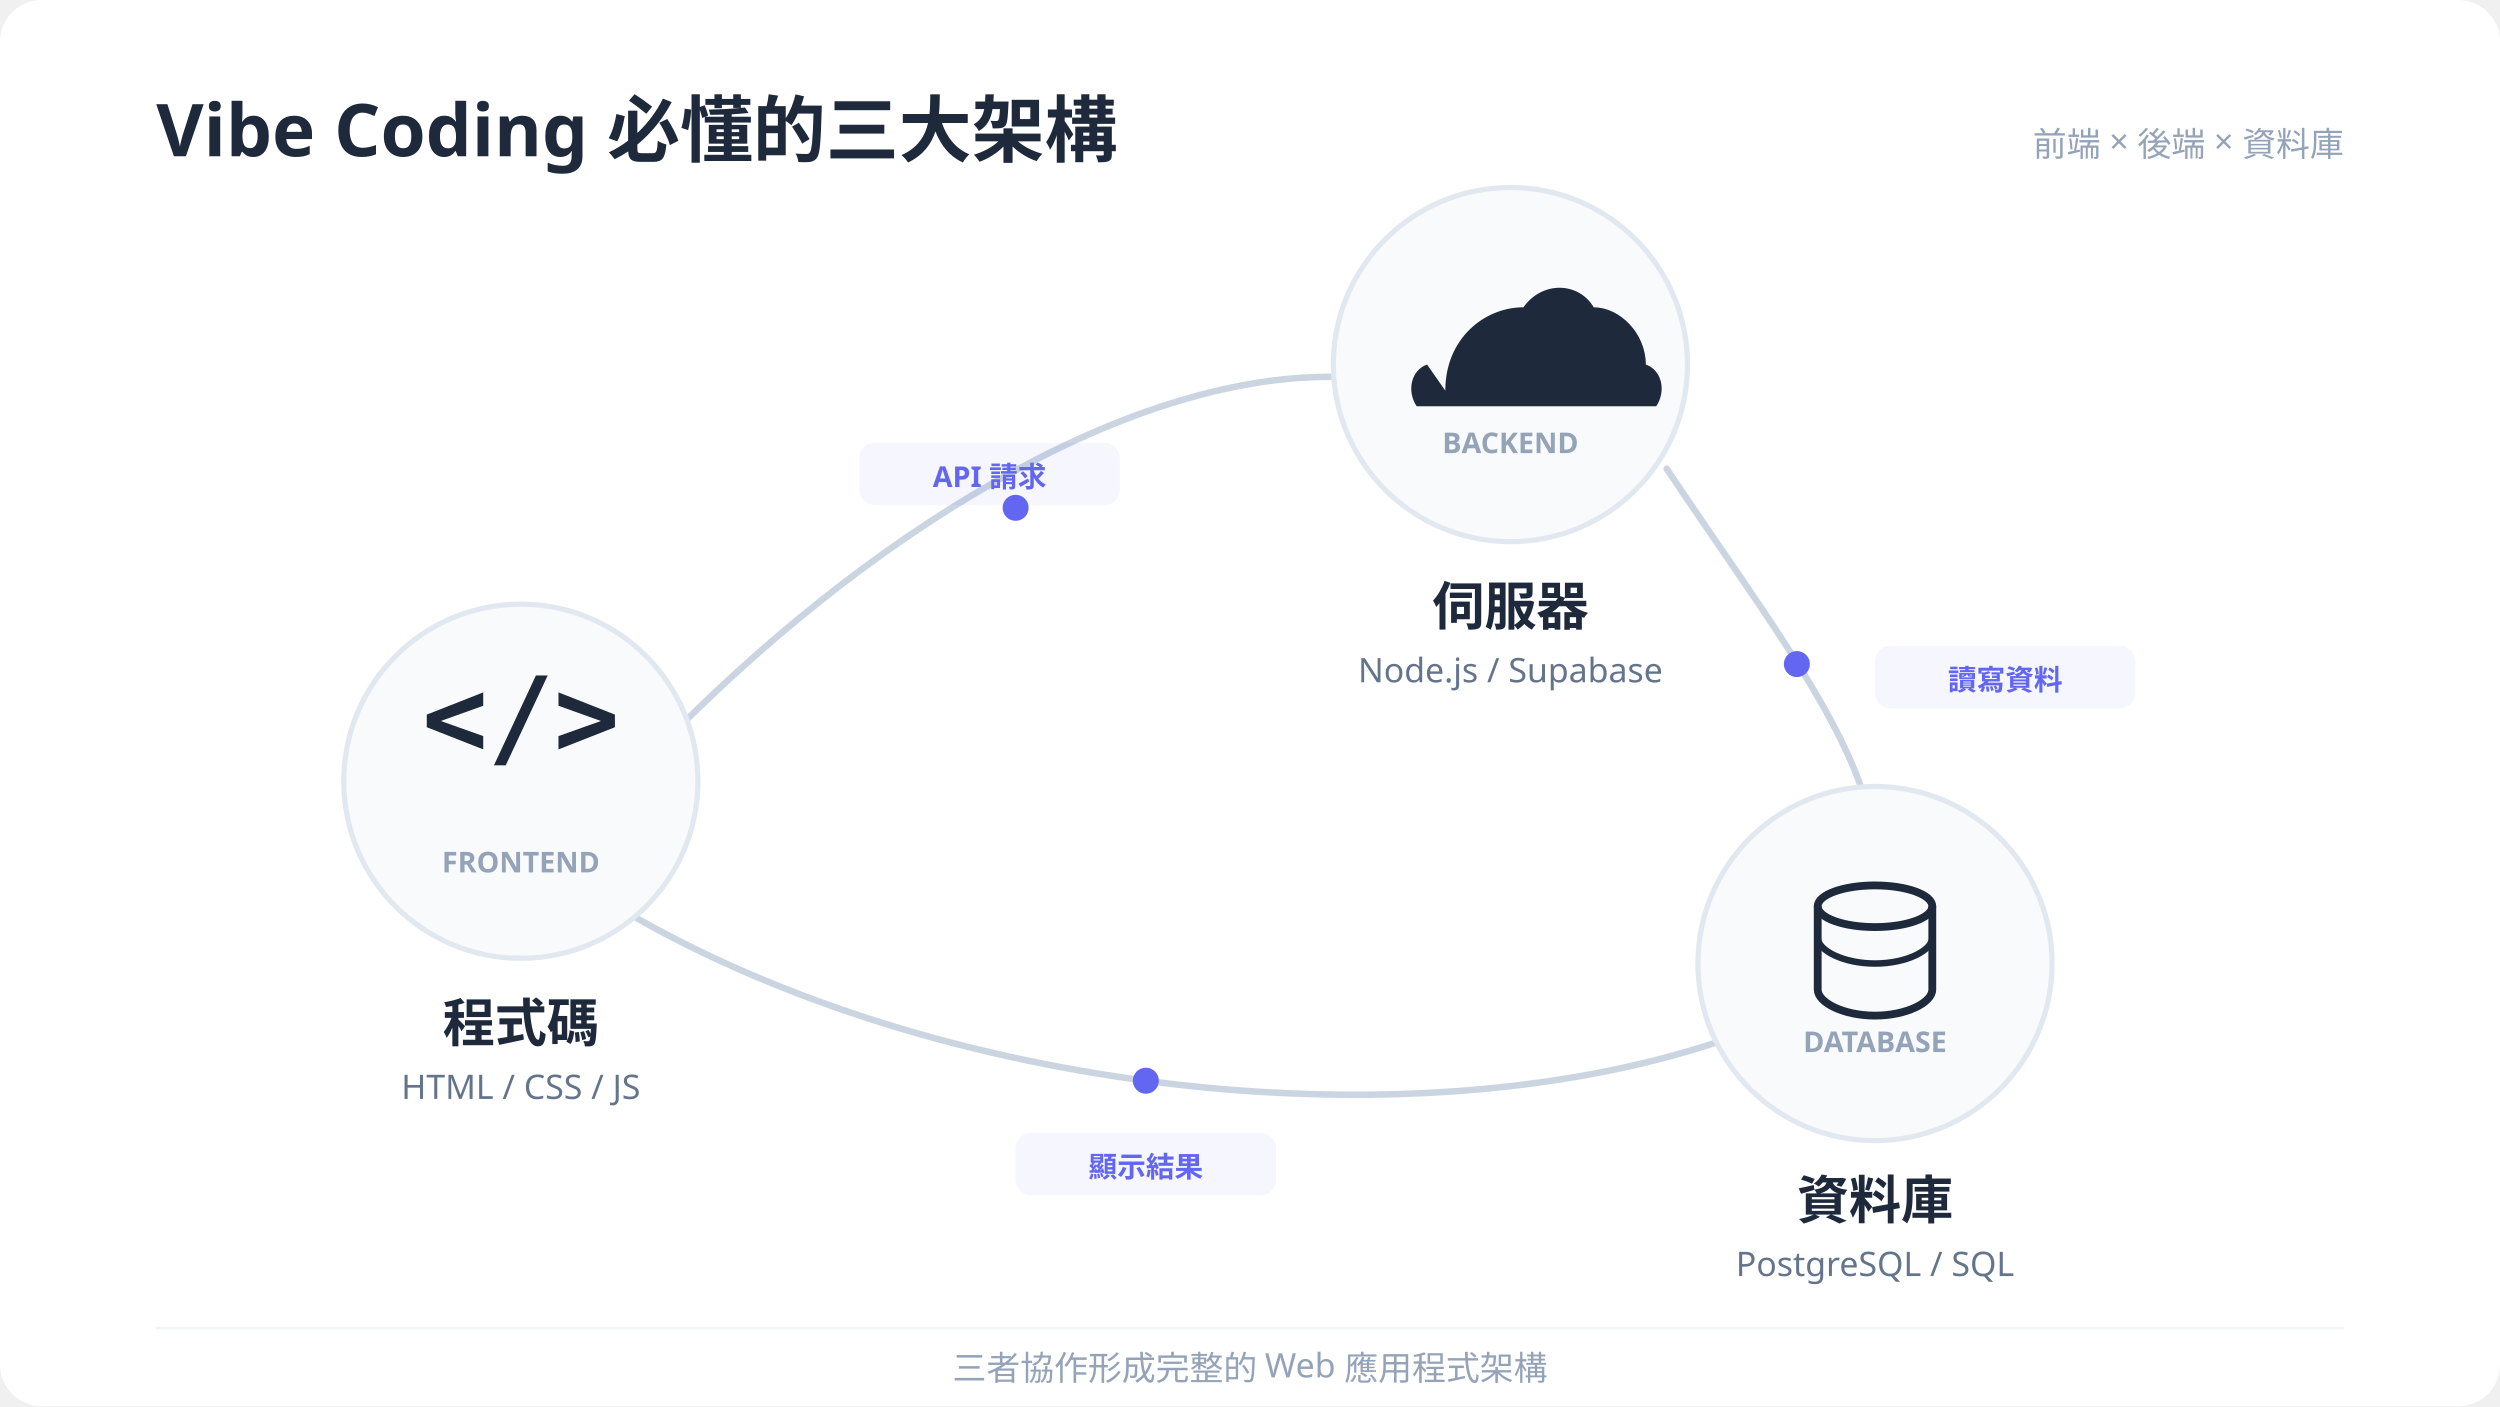
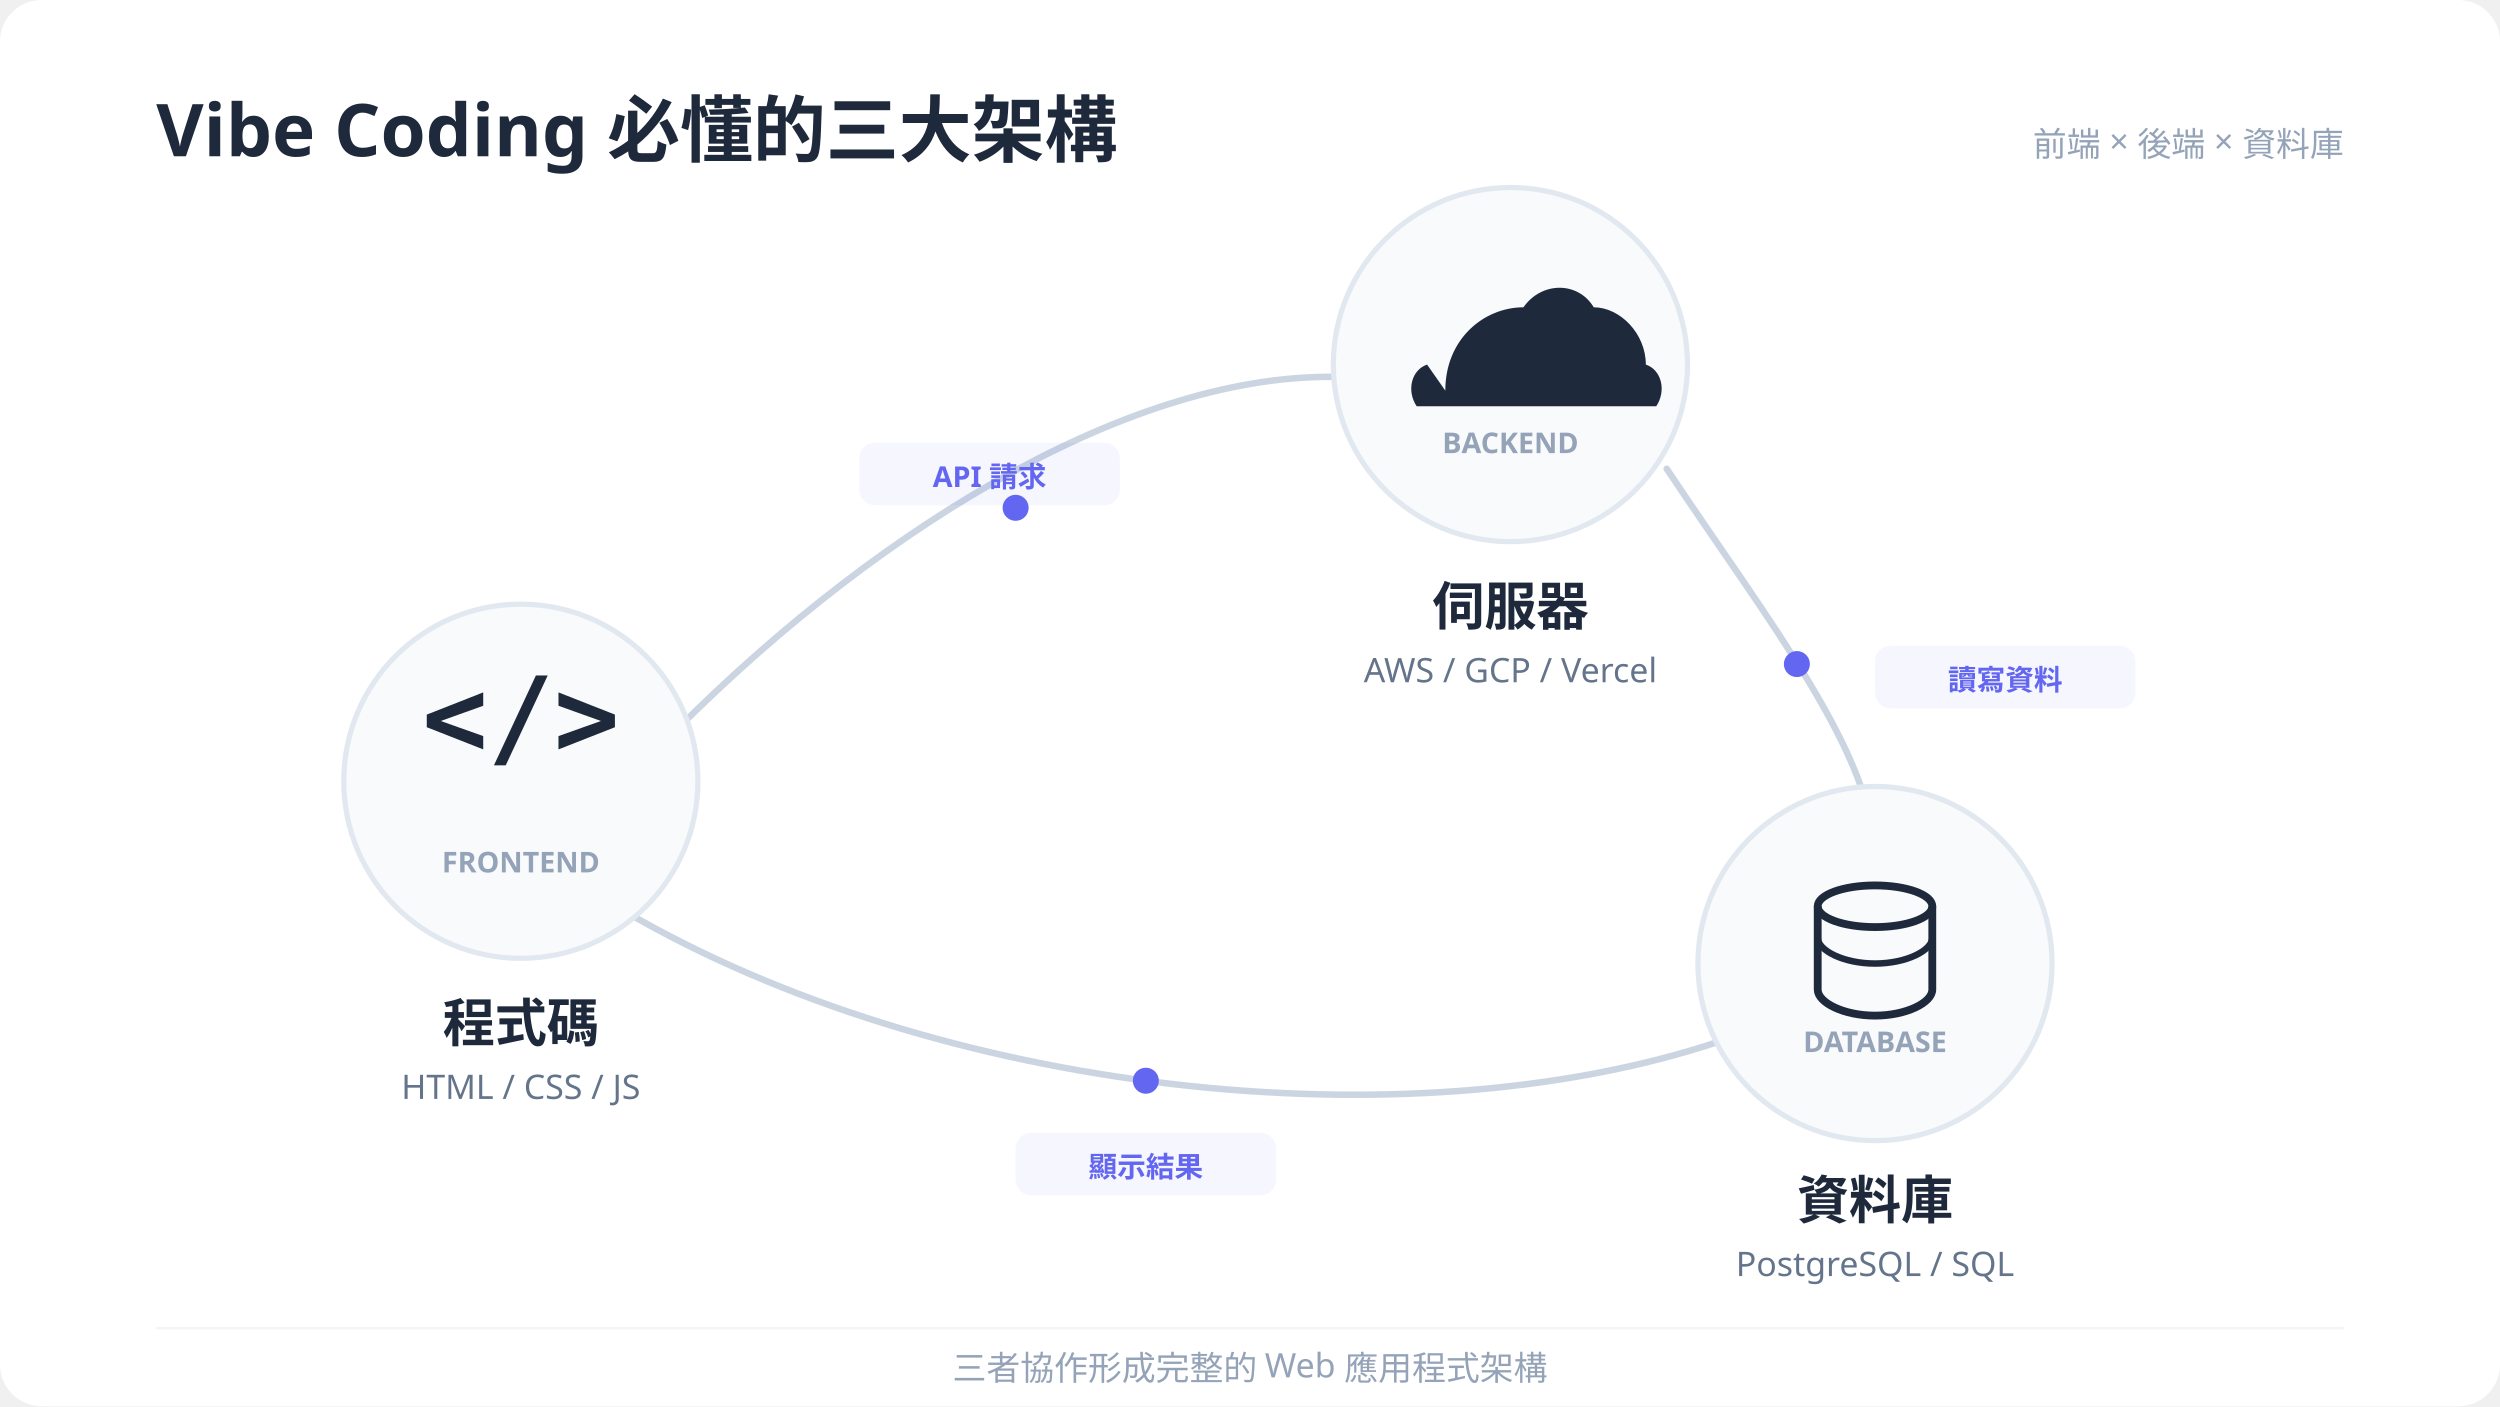
<svg xmlns="http://www.w3.org/2000/svg" viewBox="0 0 960 540" font-family="'Noto Sans TC', sans-serif">
  <style>
  @keyframes slideUp { from { opacity: 0; transform: translateY(20px); } to { opacity: 1; transform: translateY(0); } }
  @keyframes fadeIn { from { opacity: 0; } to { opacity: 1; } }
  @keyframes drawPath { from { stroke-dashoffset: 600; } to { stroke-dashoffset: 0; } }
  @keyframes scaleIn { from { transform: scale(0); opacity: 0; } to { transform: scale(1); opacity: 1; } }
  @keyframes float { 0%,100% { transform: translateY(0); } 50% { transform: translateY(-6px); } }
  @keyframes pulse { 0%,100% { r: 5; opacity: 0.8; } 50% { r: 7; opacity: 1; } }

  .title { animation: slideUp 0.6s ease-out both; }
  .conn-line { stroke-dasharray: 600; animation: drawPath 1.2s ease-out 0.5s both; }
  .node-code { animation: scaleIn 0.5s ease-out 0.6s both; transform-origin: 200px 300px; }
  .node-server { animation: scaleIn 0.5s ease-out 0.8s both; transform-origin: 580px 140px; }
  .node-db { animation: scaleIn 0.5s ease-out 1.0s both; transform-origin: 720px 370px; }
  .label { animation: fadeIn 0.4s ease-out 1.2s both; }
  .arrow-label { animation: fadeIn 0.4s ease-out 1.4s both; }
  .footer { animation: fadeIn 0.4s ease-out 1.6s both; }

  .node-group { cursor: pointer; }
  .node-group:hover .node-bg { filter: drop-shadow(0 4px 16px rgba(0,0,0,0.2)) brightness(1.05); }
  .node-group:hover .node-icon { animation: float 1.5s ease-in-out infinite; }
  .node-bg { transition: filter 0.3s; }
  .node-icon { transition: transform 0.2s; }

  .conn-dot { animation: pulse 2s ease-in-out infinite; }
  .conn-dot-1 { animation-delay: 0s; }
  .conn-dot-2 { animation-delay: 0.7s; }
  .conn-dot-3 { animation-delay: 1.4s; }
</style>
  <rect width="960" height="540" fill="#ffffff" rx="16" />
  <text class="title" x="60" y="60" font-size="28" font-weight="800" fill="#1e293b">Vibe Coding 必懂的三大架構</text>
  <text class="title" x="900" y="60" text-anchor="end" font-size="13" font-weight="500" fill="#94a3b8" style="animation-delay:0.3s;">前端 × 後端 × 資料庫</text>
  <path class="conn-line" d="M 260 280 C 340 200, 440 140, 520 145" fill="none" stroke="#cbd5e1" stroke-width="2.5" stroke-linecap="round" />
  <path class="conn-line" d="M 640 180 C 680 240, 720 290, 720 330" fill="none" stroke="#cbd5e1" stroke-width="2.5" stroke-linecap="round" style="animation-delay:0.7s;" />
  <path class="conn-line" d="M 660 400 C 540 440, 360 420, 240 350" fill="none" stroke="#cbd5e1" stroke-width="2.5" stroke-linecap="round" style="animation-delay:0.9s;" />
  <circle class="conn-dot conn-dot-1" cx="390" cy="195" r="5" fill="#6366f1" />
  <circle class="conn-dot conn-dot-2" cx="690" cy="255" r="5" fill="#6366f1" />
  <circle class="conn-dot conn-dot-3" cx="440" cy="415" r="5" fill="#6366f1" />
  <g class="arrow-label">
    <rect x="330" y="170" width="100" height="24" rx="6" fill="rgba(99,102,241,0.06)" />
    <text x="380" y="187" text-anchor="middle" font-size="11" font-weight="600" fill="#6366f1">API 請求</text>
  </g>
  <g class="arrow-label" style="animation-delay:1.5s;">
    <rect x="720" y="248" width="100" height="24" rx="6" fill="rgba(99,102,241,0.06)" />
    <text x="770" y="265" text-anchor="middle" font-size="11" font-weight="600" fill="#6366f1">讀寫資料</text>
  </g>
  <g class="arrow-label" style="animation-delay:1.6s;">
    <rect x="390" y="435" width="100" height="24" rx="6" fill="rgba(99,102,241,0.06)" />
    <text x="440" y="452" text-anchor="middle" font-size="11" font-weight="600" fill="#6366f1">顯示結果</text>
  </g>
  <g class="node-code node-group">
    <circle class="node-bg" cx="200" cy="300" r="68" fill="#f8fafc" stroke="#e2e8f0" stroke-width="2" />
    <g class="node-icon">
      <text x="200" y="290" text-anchor="middle" font-size="42" font-weight="900" fill="#1e293b" font-family="'SF Mono', Consolas, monospace">&lt;/&gt;</text>
    </g>
    <text x="200" y="335" text-anchor="middle" font-size="11" font-weight="600" fill="#94a3b8">FRONTEND</text>
  </g>
  <g class="label">
    <text x="200" y="400" text-anchor="middle" font-size="20" font-weight="700" fill="#1e293b">程式碼</text>
    <text x="200" y="422" text-anchor="middle" font-size="13" font-weight="500" fill="#64748b">HTML / CSS / JS</text>
  </g>
  <g class="node-server node-group">
    <circle class="node-bg" cx="580" cy="140" r="68" fill="#f8fafc" stroke="#e2e8f0" stroke-width="2" />
    <g class="node-icon">
      <path d="M 555 150 C 555 130, 570 118, 585 118 C 592 108, 606 108, 612 118 C 622 118, 632 128, 632 140 C 638 142, 640 150, 636 156 L 544 156 C 540 150, 542 142, 548 140 Z" fill="#1e293b" />
    </g>
    <text x="580" y="174" text-anchor="middle" font-size="11" font-weight="600" fill="#94a3b8">BACKEND</text>
  </g>
  <g class="label" style="animation-delay:1.25s;">
    <text x="580" y="240" text-anchor="middle" font-size="20" font-weight="700" fill="#1e293b">伺服器</text>
-     <text x="580" y="262" text-anchor="middle" font-size="13" font-weight="500" fill="#64748b">Node.js / Supabase</text>
+     <text x="580" y="262" text-anchor="middle" font-size="13" font-weight="500" fill="#64748b">AWS / GCP / Vercel</text>
  </g>
  <g class="node-db node-group">
    <circle class="node-bg" cx="720" cy="370" r="68" fill="#f8fafc" stroke="#e2e8f0" stroke-width="2" />
    <g class="node-icon">
      <ellipse cx="720" cy="348" rx="22" ry="8" fill="none" stroke="#1e293b" stroke-width="3" />
      <path d="M 698 348 L 698 380 C 698 385, 708 390, 720 390 C 732 390, 742 385, 742 380 L 742 348" fill="none" stroke="#1e293b" stroke-width="3" />
      <path d="M 698 360 C 698 365, 708 370, 720 370 C 732 370, 742 365, 742 360" fill="none" stroke="#1e293b" stroke-width="2.5" />
    </g>
    <text x="720" y="404" text-anchor="middle" font-size="11" font-weight="600" fill="#94a3b8">DATABASE</text>
  </g>
  <g class="label" style="animation-delay:1.3s;">
    <text x="720" y="468" text-anchor="middle" font-size="20" font-weight="700" fill="#1e293b">資料庫</text>
    <text x="720" y="490" text-anchor="middle" font-size="13" font-weight="500" fill="#64748b">PostgreSQL / SQL</text>
  </g>
  <g class="footer">
    <line x1="60" y1="510" x2="900" y2="510" stroke="#f1f5f9" stroke-width="1" />
    <text x="480" y="530" text-anchor="middle" font-size="13" font-weight="500" fill="#94a3b8">三者協作形成完整的 Web 應用程式架構</text>
  </g>
</svg>
